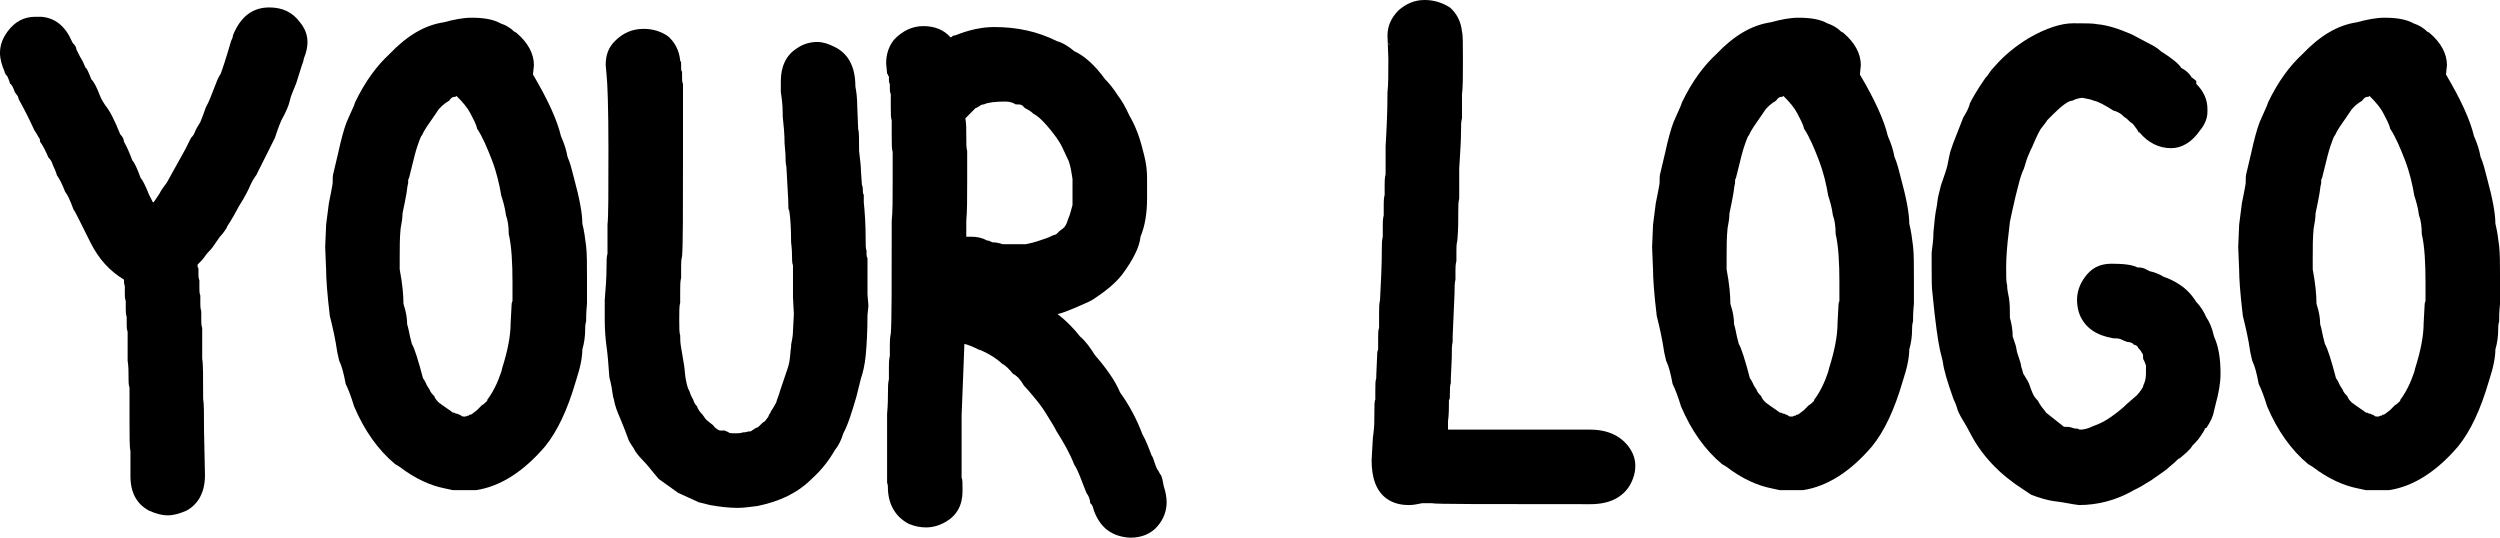
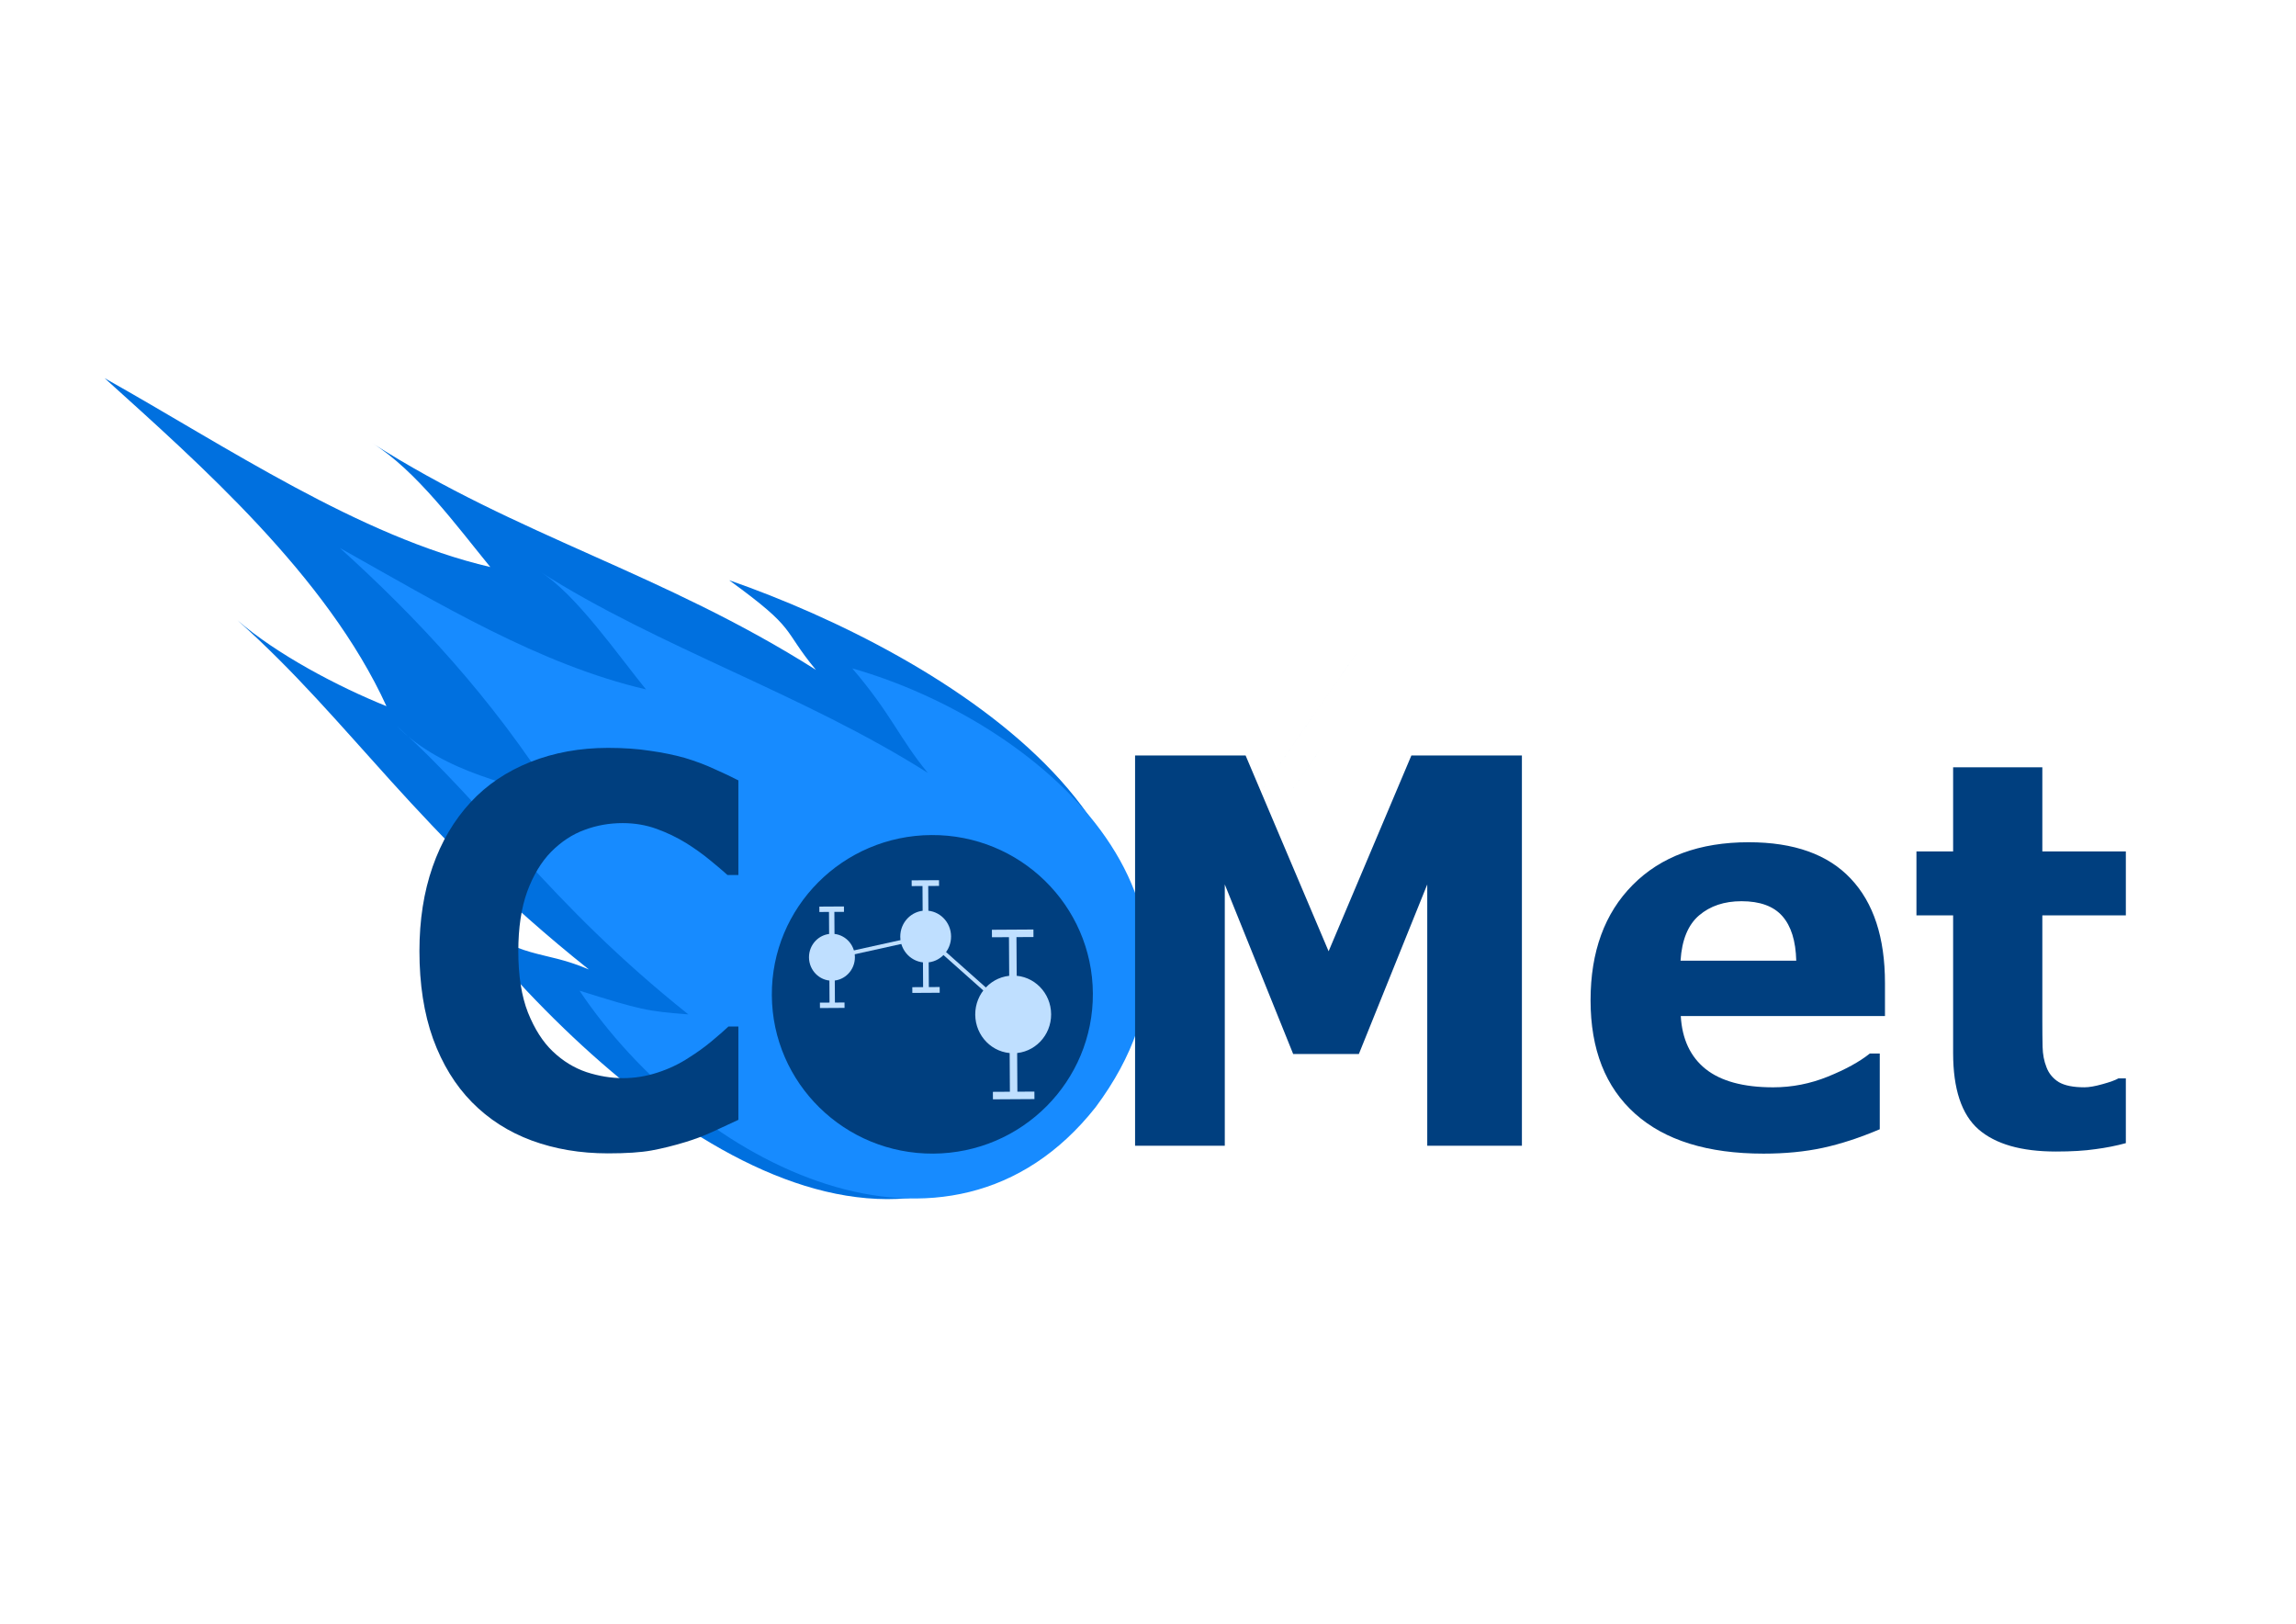
- <svg xmlns="http://www.w3.org/2000/svg" zoomAndPan="magnify" preserveAspectRatio="xMidYMid meet" version="1.0" viewBox="321.86 391.22 166.32 35.77">
-   <defs>
-     <g />
-   </defs>
-   <g fill="currentColor" fill-opacity="1">
-     <g transform="translate(321.2378, 434.6169)">
-       <g>
-         <path d="M 11.777 -9.113 C 12.215 -9.113 12.586 -9.238 13.02 -9.422 C 13.824 -9.855 14.258 -10.664 14.258 -11.777 L 14.195 -14.816 C 14.195 -15.871 14.195 -16.551 14.137 -16.863 C 14.137 -18.352 14.137 -19.219 14.074 -19.527 C 14.074 -20.707 14.074 -21.387 14.074 -21.574 C 14.012 -21.762 14.012 -21.945 14.012 -22.133 C 14.012 -22.316 14.012 -22.504 14.012 -22.691 C 13.949 -22.875 13.949 -23.062 13.949 -23.25 C 13.949 -23.434 13.949 -23.559 13.949 -23.742 C 13.887 -23.867 13.887 -24.055 13.887 -24.238 C 13.887 -24.426 13.887 -24.551 13.887 -24.734 C 13.824 -24.922 13.824 -25.047 13.824 -25.172 C 13.824 -25.293 13.824 -25.418 13.824 -25.543 C 13.762 -25.605 13.762 -25.727 13.762 -25.789 C 13.949 -25.977 14.137 -26.16 14.258 -26.348 C 14.383 -26.535 14.508 -26.656 14.629 -26.781 C 14.754 -26.906 14.941 -27.215 15.25 -27.648 C 15.438 -27.836 15.562 -28.023 15.684 -28.207 C 15.746 -28.395 15.871 -28.52 15.934 -28.641 C 16.117 -28.953 16.305 -29.262 16.492 -29.633 C 16.926 -30.316 17.172 -30.812 17.297 -31.121 L 17.422 -31.371 C 17.605 -31.68 17.73 -31.805 17.73 -31.867 L 18.352 -33.105 C 18.535 -33.477 18.723 -33.848 18.91 -34.223 C 19.031 -34.594 19.156 -34.965 19.344 -35.398 C 19.652 -35.957 19.84 -36.391 19.902 -36.699 C 19.961 -37.012 20.148 -37.383 20.336 -37.879 L 20.707 -39.059 C 20.77 -39.242 20.832 -39.367 20.832 -39.492 C 21.016 -39.926 21.078 -40.297 21.078 -40.605 C 21.078 -41.102 20.891 -41.535 20.582 -41.91 C 20.086 -42.59 19.406 -42.902 18.535 -42.902 C 17.422 -42.902 16.613 -42.281 16.117 -41.039 C 16.117 -40.918 16.059 -40.793 15.996 -40.668 C 15.621 -39.367 15.375 -38.684 15.312 -38.5 C 15.188 -38.312 15.066 -38.066 15.004 -37.879 C 14.691 -37.074 14.508 -36.578 14.32 -36.266 C 14.195 -35.895 14.074 -35.586 13.949 -35.273 C 13.762 -34.965 13.641 -34.777 13.578 -34.594 C 13.516 -34.406 13.391 -34.285 13.328 -34.223 C 13.266 -34.098 13.145 -33.848 12.957 -33.477 L 11.719 -31.246 C 11.531 -30.996 11.344 -30.75 11.223 -30.5 L 10.848 -29.945 L 10.789 -29.945 L 10.539 -30.441 C 10.293 -31.059 10.105 -31.43 9.98 -31.555 C 9.734 -32.238 9.547 -32.609 9.422 -32.734 C 9.238 -33.23 9.051 -33.664 8.867 -33.973 C 8.867 -34.098 8.805 -34.285 8.617 -34.469 C 8.246 -35.398 7.934 -36.02 7.625 -36.391 C 7.5 -36.578 7.379 -36.762 7.254 -37.074 C 7.066 -37.57 6.883 -37.941 6.695 -38.125 C 6.508 -38.621 6.387 -38.871 6.324 -38.871 C 6.199 -39.18 6.074 -39.43 5.953 -39.613 L 5.703 -40.109 C 5.703 -40.234 5.641 -40.359 5.457 -40.543 L 5.395 -40.668 C 4.961 -41.66 4.277 -42.219 3.348 -42.281 L 2.977 -42.281 C 2.23 -42.281 1.613 -41.969 1.117 -41.289 C 0.805 -40.855 0.621 -40.422 0.621 -39.863 C 0.621 -39.492 0.742 -39.059 0.93 -38.621 C 0.93 -38.562 0.992 -38.438 1.117 -38.312 C 1.18 -38.188 1.238 -38.004 1.301 -37.816 C 1.363 -37.816 1.488 -37.633 1.613 -37.258 C 1.676 -37.195 1.734 -37.074 1.797 -37.012 C 1.859 -36.887 1.859 -36.762 1.922 -36.699 C 2.293 -36.02 2.605 -35.398 2.914 -34.719 C 3.102 -34.469 3.16 -34.285 3.223 -34.223 C 3.285 -34.16 3.285 -34.035 3.285 -33.973 C 3.473 -33.727 3.656 -33.352 3.844 -32.918 C 3.906 -32.855 4.031 -32.734 4.09 -32.547 C 4.152 -32.363 4.215 -32.238 4.277 -32.113 C 4.34 -31.926 4.402 -31.805 4.402 -31.742 C 4.586 -31.492 4.773 -31.121 4.961 -30.625 C 5.082 -30.5 5.27 -30.129 5.516 -29.449 C 5.578 -29.387 5.703 -29.137 5.891 -28.766 L 6.633 -27.277 C 7.191 -26.16 7.934 -25.355 8.867 -24.797 C 8.867 -24.676 8.867 -24.551 8.926 -24.363 C 8.926 -24.18 8.926 -24.055 8.926 -23.867 C 8.926 -23.684 8.926 -23.559 8.988 -23.371 C 8.988 -23.188 8.988 -23.062 8.988 -22.875 C 8.988 -22.691 8.988 -22.504 9.051 -22.316 C 9.051 -22.133 9.051 -22.008 9.051 -21.82 C 9.051 -21.637 9.051 -21.512 9.113 -21.328 C 9.113 -21.141 9.113 -20.457 9.113 -19.406 C 9.176 -19.031 9.176 -18.598 9.176 -18.102 C 9.176 -17.98 9.176 -17.793 9.238 -17.605 C 9.238 -17.422 9.238 -16.738 9.238 -15.562 C 9.238 -14.383 9.238 -13.641 9.301 -13.391 C 9.301 -13.145 9.301 -12.586 9.301 -11.719 C 9.301 -10.602 9.734 -9.855 10.539 -9.422 C 10.973 -9.238 11.344 -9.113 11.777 -9.113 Z M 11.777 -9.113 " />
-       </g>
-     </g>
-   </g>
-   <g fill="currentColor" fill-opacity="1">
-     <g transform="translate(342.873, 434.6169)">
-       <g>
-         <path d="M 9.98 -15.684 L 9.855 -15.684 C 9.797 -15.684 9.734 -15.684 9.672 -15.746 C 9.609 -15.809 9.484 -15.809 9.422 -15.871 C 9.359 -15.871 9.301 -15.871 9.238 -15.934 C 9.176 -15.934 9.113 -15.934 9.051 -15.996 C 8.988 -16.059 8.68 -16.242 8.184 -16.613 C 8.059 -16.738 7.934 -16.863 7.875 -17.047 C 7.75 -17.172 7.625 -17.297 7.562 -17.484 C 7.5 -17.605 7.379 -17.73 7.316 -17.918 C 7.254 -18.039 7.191 -18.164 7.129 -18.227 C 6.82 -19.406 6.57 -20.211 6.387 -20.52 L 6.262 -21.016 C 6.199 -21.328 6.137 -21.637 6.074 -21.82 C 6.074 -22.195 6.012 -22.629 5.828 -23.188 C 5.828 -23.742 5.766 -24.488 5.578 -25.48 L 5.578 -26.285 C 5.578 -26.969 5.578 -27.586 5.641 -28.207 C 5.703 -28.52 5.766 -28.891 5.766 -29.199 C 5.891 -29.758 5.953 -30.129 6.012 -30.441 C 6.074 -30.75 6.074 -30.996 6.137 -31.184 C 6.137 -31.371 6.137 -31.492 6.199 -31.555 L 6.57 -33.043 C 6.695 -33.539 6.82 -33.848 6.883 -34.035 C 6.945 -34.223 7.004 -34.344 7.066 -34.406 C 7.191 -34.719 7.5 -35.152 7.934 -35.77 L 8.059 -35.957 C 8.246 -36.266 8.555 -36.516 8.867 -36.699 C 8.988 -36.887 9.113 -36.949 9.176 -36.949 C 9.238 -36.949 9.301 -36.949 9.359 -37.012 C 9.797 -36.578 10.105 -36.207 10.293 -35.832 C 10.477 -35.461 10.664 -35.152 10.727 -34.84 C 11.098 -34.285 11.406 -33.539 11.719 -32.734 C 12.027 -31.926 12.215 -31.121 12.336 -30.379 C 12.461 -30.004 12.586 -29.57 12.648 -29.074 C 12.77 -28.766 12.832 -28.332 12.832 -27.836 C 13.02 -27.031 13.082 -25.914 13.082 -24.613 C 13.082 -23.93 13.082 -23.496 13.082 -23.371 C 13.02 -23.25 13.02 -23.125 13.02 -23.062 L 12.957 -21.883 C 12.957 -21.078 12.77 -20.086 12.398 -18.91 L 12.336 -18.66 C 12.09 -17.918 11.777 -17.297 11.406 -16.801 C 11.406 -16.738 11.406 -16.738 11.344 -16.676 C 11.281 -16.613 11.16 -16.492 11.035 -16.43 C 10.91 -16.305 10.789 -16.18 10.727 -16.117 C 10.477 -15.934 10.352 -15.809 10.293 -15.809 C 10.23 -15.809 10.23 -15.809 10.23 -15.809 C 10.168 -15.746 10.168 -15.746 10.168 -15.746 C 10.105 -15.746 10.043 -15.746 9.98 -15.684 Z M 10.664 -10.789 C 12.273 -11.035 13.824 -12.027 15.25 -13.699 C 16.059 -14.691 16.738 -16.117 17.297 -18.039 C 17.605 -18.969 17.73 -19.652 17.73 -20.148 C 17.855 -20.582 17.918 -21.016 17.918 -21.512 C 17.918 -21.637 17.918 -21.82 17.98 -22.008 C 17.98 -22.195 17.98 -22.629 18.039 -23.188 C 18.039 -23.742 18.039 -24.301 18.039 -24.859 C 18.039 -25.789 18.039 -26.535 17.98 -27.031 C 17.918 -27.527 17.855 -28.023 17.73 -28.52 C 17.73 -29.199 17.543 -30.191 17.172 -31.555 C 17.047 -32.051 16.926 -32.547 16.738 -32.98 C 16.676 -33.352 16.551 -33.789 16.305 -34.344 C 16.059 -35.398 15.438 -36.762 14.445 -38.438 L 14.508 -39.059 C 14.508 -39.801 14.137 -40.543 13.328 -41.227 L 13.203 -41.289 C 12.957 -41.535 12.648 -41.723 12.273 -41.848 C 11.84 -42.094 11.223 -42.219 10.352 -42.219 C 9.797 -42.219 9.176 -42.094 8.492 -41.91 C 7.254 -41.723 6.074 -41.039 4.898 -39.801 C 4.09 -39.059 3.285 -38.004 2.605 -36.578 L 2.543 -36.391 C 2.418 -36.082 2.23 -35.711 2.047 -35.273 C 1.859 -34.777 1.676 -34.098 1.488 -33.23 L 1.18 -31.926 C 1.117 -31.742 1.117 -31.492 1.117 -31.184 C 1.055 -30.875 0.992 -30.441 0.867 -29.883 L 0.684 -28.457 L 0.621 -26.969 L 0.684 -25.418 C 0.684 -24.922 0.742 -23.93 0.93 -22.379 C 1.117 -21.637 1.301 -20.832 1.426 -19.961 L 1.551 -19.406 C 1.734 -19.031 1.859 -18.535 1.984 -17.855 C 2.168 -17.484 2.355 -16.988 2.543 -16.367 C 3.223 -14.754 4.152 -13.453 5.27 -12.523 L 5.578 -12.336 C 6.633 -11.531 7.625 -11.098 8.555 -10.91 L 9.113 -10.789 Z M 10.664 -10.789 " />
-       </g>
-     </g>
-   </g>
-   <g fill="currentColor" fill-opacity="1">
-     <g transform="translate(361.4706, 434.6169)">
-       <g>
-         <path d="M 9.484 -9.609 C 9.855 -9.609 10.293 -9.672 10.789 -9.734 C 12.273 -10.043 13.453 -10.602 14.383 -11.531 C 15.004 -12.09 15.5 -12.707 15.934 -13.453 C 16.18 -13.762 16.367 -14.137 16.492 -14.57 C 16.801 -15.125 17.047 -15.934 17.359 -16.988 L 17.668 -18.227 C 17.793 -18.598 17.918 -19.094 17.98 -19.715 C 18.039 -20.336 18.102 -21.266 18.102 -22.441 L 18.164 -23.062 L 18.102 -23.805 C 18.102 -25.293 18.102 -26.102 18.102 -26.223 C 18.039 -26.348 18.039 -26.41 18.039 -26.473 C 18.039 -26.535 18.039 -26.598 18.039 -26.719 C 17.98 -26.844 17.98 -27.094 17.98 -27.465 C 17.98 -28.52 17.918 -29.324 17.855 -29.945 C 17.855 -30.191 17.855 -30.379 17.855 -30.441 C 17.793 -30.5 17.793 -30.625 17.793 -30.75 C 17.793 -30.812 17.793 -30.934 17.73 -31.121 L 17.668 -31.988 C 17.668 -32.363 17.605 -32.797 17.543 -33.352 C 17.543 -34.16 17.543 -34.656 17.484 -34.777 L 17.422 -36.266 C 17.422 -36.887 17.359 -37.32 17.297 -37.633 C 17.297 -38.996 16.801 -39.863 15.871 -40.297 C 15.5 -40.484 15.125 -40.605 14.754 -40.605 C 14.32 -40.605 13.824 -40.484 13.391 -40.172 C 12.707 -39.738 12.336 -38.996 12.336 -38.004 L 12.336 -37.258 C 12.398 -36.887 12.461 -36.391 12.461 -35.832 L 12.461 -35.648 C 12.523 -35.09 12.586 -34.469 12.586 -33.848 L 12.648 -33.105 C 12.648 -32.797 12.648 -32.547 12.707 -32.301 C 12.77 -30.996 12.832 -30.254 12.832 -29.945 C 12.832 -29.633 12.832 -29.449 12.895 -29.387 C 12.957 -29.012 13.02 -28.332 13.02 -27.277 C 13.082 -26.781 13.082 -26.473 13.082 -26.285 C 13.082 -26.102 13.082 -25.914 13.145 -25.727 C 13.145 -25.543 13.145 -24.797 13.145 -23.621 L 13.203 -22.504 L 13.145 -21.387 C 13.145 -21.078 13.082 -20.77 13.02 -20.457 L 13.02 -20.336 C 12.957 -19.902 12.957 -19.59 12.895 -19.281 C 12.832 -18.969 12.707 -18.66 12.648 -18.473 C 12.586 -18.289 12.523 -18.102 12.461 -17.918 C 12.398 -17.73 12.336 -17.543 12.273 -17.359 C 12.215 -17.109 12.09 -16.863 12.027 -16.613 C 11.902 -16.367 11.777 -16.18 11.656 -15.996 C 11.656 -15.934 11.656 -15.934 11.594 -15.871 C 11.531 -15.809 11.531 -15.684 11.469 -15.621 C 11.406 -15.562 11.344 -15.438 11.281 -15.375 C 11.16 -15.312 11.098 -15.25 11.035 -15.188 C 10.973 -15.125 10.91 -15.066 10.848 -15.004 C 10.789 -14.941 10.664 -14.941 10.602 -14.879 C 10.539 -14.816 10.477 -14.816 10.414 -14.754 C 10.352 -14.691 10.293 -14.691 10.168 -14.691 C 9.98 -14.629 9.855 -14.629 9.797 -14.629 C 9.672 -14.57 9.484 -14.57 9.301 -14.57 C 9.051 -14.57 8.926 -14.57 8.867 -14.629 C 8.805 -14.691 8.68 -14.691 8.617 -14.754 C 8.492 -14.754 8.371 -14.754 8.309 -14.754 C 8.246 -14.754 8.121 -14.816 8.059 -14.879 C 7.934 -14.941 7.875 -15.066 7.812 -15.125 C 7.75 -15.188 7.625 -15.25 7.5 -15.375 C 7.379 -15.438 7.254 -15.621 7.129 -15.809 C 6.945 -15.996 6.82 -16.18 6.758 -16.367 C 6.633 -16.492 6.57 -16.613 6.508 -16.801 C 6.449 -16.926 6.324 -17.109 6.262 -17.359 C 6.137 -17.543 6.074 -17.855 6.012 -18.164 C 5.953 -18.473 5.953 -18.785 5.891 -19.156 C 5.828 -19.527 5.766 -19.902 5.703 -20.273 C 5.641 -20.582 5.641 -20.891 5.641 -21.078 C 5.578 -21.266 5.578 -21.574 5.578 -22.133 C 5.578 -22.691 5.578 -23.062 5.641 -23.25 C 5.641 -23.434 5.641 -23.742 5.641 -24.055 C 5.641 -24.363 5.641 -24.676 5.703 -24.922 C 5.703 -25.172 5.703 -25.418 5.703 -25.664 C 5.703 -25.852 5.703 -26.102 5.766 -26.348 C 5.828 -27.031 5.828 -29.449 5.828 -33.602 C 5.828 -36.266 5.828 -37.691 5.828 -37.816 C 5.766 -37.941 5.766 -38.066 5.766 -38.25 C 5.766 -38.438 5.766 -38.562 5.766 -38.621 C 5.703 -38.684 5.703 -38.809 5.703 -38.934 C 5.703 -39.059 5.703 -39.18 5.703 -39.242 L 5.641 -39.367 C 5.578 -40.047 5.27 -40.605 4.836 -40.98 C 4.402 -41.289 3.844 -41.477 3.223 -41.477 C 2.48 -41.477 1.859 -41.227 1.301 -40.668 C 0.867 -40.234 0.684 -39.738 0.684 -39.059 L 0.742 -38.438 C 0.805 -37.879 0.867 -36.266 0.867 -33.477 C 0.867 -30.625 0.867 -28.953 0.805 -28.457 C 0.805 -27.402 0.805 -26.719 0.805 -26.535 C 0.742 -26.285 0.742 -26.039 0.742 -25.727 C 0.742 -24.922 0.684 -24.18 0.621 -23.434 L 0.621 -22.133 C 0.621 -21.387 0.684 -20.77 0.742 -20.336 C 0.805 -19.902 0.867 -19.219 0.93 -18.289 C 1.055 -17.855 1.117 -17.422 1.18 -16.988 L 1.238 -16.801 C 1.301 -16.367 1.488 -15.934 1.676 -15.5 C 1.859 -15.066 2.047 -14.57 2.23 -14.074 C 2.293 -13.949 2.418 -13.762 2.543 -13.578 C 2.664 -13.328 2.852 -13.082 3.16 -12.77 C 3.473 -12.461 3.781 -12.027 4.215 -11.531 L 5.516 -10.602 L 6.883 -9.98 L 7.625 -9.797 C 8.309 -9.672 8.926 -9.609 9.484 -9.609 Z M 9.484 -9.609 " />
-       </g>
-     </g>
-   </g>
-   <g fill="currentColor" fill-opacity="1">
-     <g transform="translate(380.1923, 434.6169)">
-       <g>
-         <path d="M 9.918 -27.152 L 8.371 -27.152 C 8.184 -27.215 7.934 -27.277 7.688 -27.277 C 7.562 -27.34 7.438 -27.402 7.316 -27.402 C 7.004 -27.586 6.633 -27.648 6.324 -27.648 L 5.953 -27.648 L 5.953 -28.703 C 6.012 -29.324 6.012 -30.191 6.012 -31.309 C 6.012 -32.484 6.012 -33.168 6.012 -33.352 C 5.953 -33.539 5.953 -33.848 5.953 -34.344 C 5.953 -34.777 5.953 -35.215 5.891 -35.523 L 6.57 -36.207 C 6.633 -36.207 6.695 -36.266 6.82 -36.328 C 6.883 -36.391 7.004 -36.453 7.129 -36.453 C 7.379 -36.578 7.875 -36.641 8.555 -36.641 C 8.805 -36.641 9.051 -36.578 9.238 -36.453 C 9.422 -36.453 9.547 -36.453 9.672 -36.391 C 9.734 -36.328 9.797 -36.266 9.855 -36.207 C 10.105 -36.082 10.293 -35.957 10.414 -35.832 C 10.789 -35.648 11.281 -35.152 11.965 -34.223 C 12.09 -34.035 12.215 -33.848 12.336 -33.602 C 12.461 -33.352 12.586 -33.043 12.77 -32.672 C 12.895 -32.301 12.957 -31.926 13.02 -31.492 L 13.02 -30.75 C 13.02 -30.254 13.02 -29.945 13.02 -29.758 C 12.957 -29.57 12.895 -29.199 12.707 -28.766 C 12.648 -28.52 12.523 -28.332 12.461 -28.27 C 12.336 -28.145 12.215 -28.082 12.152 -28.023 C 12.09 -27.961 12.027 -27.898 11.965 -27.836 C 11.902 -27.773 11.777 -27.773 11.656 -27.711 C 11.531 -27.648 11.406 -27.586 11.223 -27.527 C 11.035 -27.465 10.848 -27.402 10.664 -27.34 C 10.477 -27.277 10.23 -27.215 9.918 -27.152 Z M 16.863 -7.625 C 17.605 -7.625 18.227 -7.875 18.66 -8.371 C 19.094 -8.867 19.281 -9.422 19.281 -9.98 C 19.281 -10.293 19.219 -10.664 19.094 -11.035 C 19.031 -11.406 18.969 -11.656 18.91 -11.777 C 18.848 -11.84 18.785 -11.965 18.723 -12.09 C 18.66 -12.152 18.598 -12.273 18.535 -12.461 C 18.414 -12.832 18.352 -13.02 18.289 -13.082 C 18.102 -13.578 17.918 -14.074 17.668 -14.508 C 17.297 -15.5 16.801 -16.43 16.18 -17.297 C 15.871 -18.039 15.312 -18.848 14.508 -19.777 C 14.195 -20.273 13.887 -20.707 13.516 -21.016 C 13.082 -21.574 12.586 -22.07 12.027 -22.504 L 12.273 -22.566 C 12.832 -22.754 13.391 -23 14.074 -23.309 L 14.32 -23.434 C 15.188 -23.992 15.871 -24.551 16.305 -25.109 C 17.047 -26.102 17.484 -26.969 17.543 -27.648 C 17.855 -28.395 17.98 -29.262 17.98 -30.191 L 17.98 -31.555 C 17.98 -32.051 17.918 -32.547 17.793 -33.043 C 17.668 -33.539 17.543 -34.035 17.359 -34.531 C 17.172 -35.027 16.988 -35.398 16.801 -35.711 C 16.551 -36.266 16.305 -36.699 16.059 -37.012 C 15.746 -37.508 15.438 -37.879 15.188 -38.125 C 14.508 -39.059 13.824 -39.676 13.145 -39.988 C 12.77 -40.297 12.398 -40.543 11.965 -40.668 C 10.727 -41.289 9.359 -41.598 7.812 -41.598 C 7.004 -41.598 6.137 -41.414 5.207 -41.039 C 5.145 -41.039 5.082 -41.039 5.023 -40.98 C 4.961 -40.918 4.961 -40.918 4.898 -40.918 C 4.465 -41.414 3.844 -41.66 3.102 -41.66 C 2.355 -41.66 1.734 -41.352 1.18 -40.793 C 0.805 -40.359 0.621 -39.801 0.621 -39.18 L 0.684 -38.5 L 0.742 -38.438 C 0.742 -38.375 0.742 -38.375 0.805 -38.312 C 0.805 -38.25 0.805 -38.188 0.805 -38.125 C 0.805 -38.004 0.805 -37.879 0.867 -37.816 C 0.867 -37.754 0.867 -37.633 0.867 -37.508 C 0.867 -37.383 0.867 -37.258 0.93 -37.137 C 0.93 -37.012 0.93 -36.699 0.93 -36.266 C 0.93 -35.832 0.93 -35.523 0.992 -35.398 C 0.992 -35.215 0.992 -34.902 0.992 -34.344 C 0.992 -33.789 0.992 -33.477 1.055 -33.293 C 1.055 -33.105 1.055 -32.422 1.055 -31.309 C 1.055 -30.191 1.055 -29.324 0.992 -28.703 C 0.992 -24.426 0.992 -21.883 0.93 -21.203 C 0.867 -20.891 0.867 -20.645 0.867 -20.457 C 0.867 -20.211 0.867 -19.961 0.867 -19.715 C 0.805 -19.465 0.805 -19.219 0.805 -18.969 C 0.805 -18.66 0.805 -18.414 0.805 -18.164 C 0.742 -17.918 0.742 -17.605 0.742 -17.297 C 0.742 -16.988 0.742 -16.492 0.684 -15.871 L 0.684 -11.281 C 0.742 -11.16 0.742 -10.973 0.742 -10.789 C 0.805 -9.734 1.301 -8.988 2.109 -8.555 C 2.543 -8.371 2.914 -8.309 3.285 -8.309 C 3.719 -8.309 4.152 -8.43 4.586 -8.68 C 5.332 -9.113 5.703 -9.797 5.703 -10.727 C 5.703 -11.281 5.703 -11.531 5.641 -11.594 L 5.641 -15.746 L 5.828 -20.52 C 6.074 -20.457 6.387 -20.336 6.758 -20.148 L 6.945 -20.086 C 7.5 -19.84 7.996 -19.527 8.309 -19.219 C 8.555 -19.094 8.805 -18.848 9.051 -18.535 C 9.301 -18.414 9.547 -18.164 9.797 -17.73 C 10.043 -17.484 10.293 -17.172 10.602 -16.801 C 10.91 -16.43 11.16 -16.059 11.344 -15.746 C 11.531 -15.438 11.777 -15.066 11.965 -14.691 C 12.398 -14.012 12.832 -13.266 13.145 -12.461 C 13.328 -12.215 13.516 -11.719 13.824 -10.91 L 13.949 -10.602 C 14.137 -10.352 14.195 -10.105 14.195 -9.918 C 14.32 -9.855 14.383 -9.672 14.445 -9.422 C 14.879 -8.246 15.684 -7.688 16.863 -7.625 Z M 16.863 -7.625 " />
-       </g>
-     </g>
-   </g>
-   <g fill="currentColor" fill-opacity="1">
-     <g transform="translate(400.0917, 434.6169)">
-       <g />
-     </g>
-   </g>
-   <g fill="currentColor" fill-opacity="1">
-     <g transform="translate(412.4902, 434.6169)">
-       <g>
-         <path d="M 1.797 -40.359 L 1.734 -40.543 C 1.797 -40.484 1.797 -40.422 1.797 -40.359 Z M 3.102 -9.797 C 3.41 -9.797 3.656 -9.855 3.969 -9.918 C 4.277 -9.918 4.527 -9.918 4.648 -9.918 C 4.773 -9.855 8.309 -9.855 15.188 -9.855 C 16.43 -9.855 17.297 -10.293 17.793 -11.098 C 18.039 -11.531 18.164 -11.965 18.164 -12.398 C 18.164 -12.832 18.039 -13.203 17.793 -13.578 C 17.234 -14.383 16.367 -14.816 15.125 -14.816 L 5.703 -14.816 L 5.703 -15.375 C 5.766 -15.809 5.766 -16.305 5.766 -16.801 C 5.828 -16.801 5.828 -16.926 5.828 -17.234 C 5.828 -17.543 5.828 -17.73 5.891 -17.918 C 5.891 -18.039 5.891 -18.164 5.891 -18.227 L 5.953 -19.59 C 5.953 -20.086 5.953 -20.457 6.012 -20.645 C 6.012 -20.832 6.012 -20.953 6.012 -21.016 L 6.137 -23.867 C 6.137 -24.238 6.137 -24.551 6.199 -24.797 C 6.199 -24.984 6.199 -25.23 6.199 -25.418 C 6.199 -25.605 6.199 -25.789 6.262 -26.039 C 6.262 -26.285 6.262 -26.535 6.262 -26.719 C 6.262 -26.906 6.262 -27.152 6.324 -27.402 C 6.387 -28.082 6.387 -28.766 6.387 -29.449 C 6.387 -29.695 6.387 -29.945 6.449 -30.191 C 6.449 -30.441 6.449 -31.121 6.449 -32.176 C 6.508 -33.168 6.57 -34.035 6.57 -34.719 C 6.57 -35.027 6.57 -35.336 6.633 -35.523 C 6.633 -35.711 6.633 -36.266 6.633 -37.137 C 6.695 -37.57 6.695 -38.312 6.695 -39.305 C 6.695 -40.484 6.695 -41.102 6.633 -41.289 C 6.57 -41.969 6.262 -42.527 5.828 -42.902 C 5.332 -43.211 4.773 -43.398 4.152 -43.398 C 3.473 -43.398 2.914 -43.148 2.418 -42.715 C 1.922 -42.219 1.676 -41.66 1.676 -41.039 L 1.734 -39.492 C 1.734 -38.5 1.734 -37.754 1.676 -37.258 C 1.676 -35.895 1.613 -34.719 1.551 -33.664 C 1.551 -32.609 1.551 -31.988 1.551 -31.805 C 1.488 -31.555 1.488 -31.309 1.488 -31.121 C 1.488 -30.934 1.488 -30.688 1.488 -30.441 C 1.426 -30.191 1.426 -29.945 1.426 -29.758 C 1.426 -29.57 1.426 -29.324 1.426 -29.074 C 1.363 -28.828 1.363 -28.578 1.363 -28.395 C 1.363 -28.145 1.363 -27.898 1.363 -27.648 C 1.301 -27.402 1.301 -27.152 1.301 -26.906 C 1.301 -25.727 1.238 -24.551 1.18 -23.434 C 1.117 -23.188 1.117 -22.875 1.117 -22.441 C 1.117 -22.008 1.117 -21.699 1.117 -21.574 C 1.055 -21.449 1.055 -21.203 1.055 -20.891 C 1.055 -20.52 1.055 -20.273 1.055 -20.148 C 0.992 -20.023 0.992 -19.902 0.992 -19.84 L 0.93 -18.414 C 0.93 -18.352 0.93 -18.289 0.93 -18.227 C 0.867 -18.102 0.867 -17.793 0.867 -17.359 C 0.867 -17.047 0.867 -16.863 0.867 -16.801 C 0.805 -16.738 0.805 -16.43 0.805 -15.934 C 0.805 -15.438 0.805 -15.004 0.742 -14.57 C 0.684 -14.258 0.684 -13.699 0.621 -12.77 C 0.621 -11.594 0.93 -10.727 1.613 -10.23 C 2.047 -9.918 2.543 -9.797 3.102 -9.797 Z M 3.102 -9.797 " />
-       </g>
-     </g>
-   </g>
-   <g fill="currentColor" fill-opacity="1">
-     <g transform="translate(431.1498, 434.6169)">
-       <g>
-         <path d="M 9.98 -15.684 L 9.855 -15.684 C 9.797 -15.684 9.734 -15.684 9.672 -15.746 C 9.609 -15.809 9.484 -15.809 9.422 -15.871 C 9.359 -15.871 9.301 -15.871 9.238 -15.934 C 9.176 -15.934 9.113 -15.934 9.051 -15.996 C 8.988 -16.059 8.68 -16.242 8.184 -16.613 C 8.059 -16.738 7.934 -16.863 7.875 -17.047 C 7.75 -17.172 7.625 -17.297 7.562 -17.484 C 7.5 -17.605 7.379 -17.73 7.316 -17.918 C 7.254 -18.039 7.191 -18.164 7.129 -18.227 C 6.82 -19.406 6.57 -20.211 6.387 -20.52 L 6.262 -21.016 C 6.199 -21.328 6.137 -21.637 6.074 -21.82 C 6.074 -22.195 6.012 -22.629 5.828 -23.188 C 5.828 -23.742 5.766 -24.488 5.578 -25.48 L 5.578 -26.285 C 5.578 -26.969 5.578 -27.586 5.641 -28.207 C 5.703 -28.52 5.766 -28.891 5.766 -29.199 C 5.891 -29.758 5.953 -30.129 6.012 -30.441 C 6.074 -30.75 6.074 -30.996 6.137 -31.184 C 6.137 -31.371 6.137 -31.492 6.199 -31.555 L 6.57 -33.043 C 6.695 -33.539 6.82 -33.848 6.883 -34.035 C 6.945 -34.223 7.004 -34.344 7.066 -34.406 C 7.191 -34.719 7.5 -35.152 7.934 -35.77 L 8.059 -35.957 C 8.246 -36.266 8.555 -36.516 8.867 -36.699 C 8.988 -36.887 9.113 -36.949 9.176 -36.949 C 9.238 -36.949 9.301 -36.949 9.359 -37.012 C 9.797 -36.578 10.105 -36.207 10.293 -35.832 C 10.477 -35.461 10.664 -35.152 10.727 -34.84 C 11.098 -34.285 11.406 -33.539 11.719 -32.734 C 12.027 -31.926 12.215 -31.121 12.336 -30.379 C 12.461 -30.004 12.586 -29.57 12.648 -29.074 C 12.77 -28.766 12.832 -28.332 12.832 -27.836 C 13.02 -27.031 13.082 -25.914 13.082 -24.613 C 13.082 -23.93 13.082 -23.496 13.082 -23.371 C 13.02 -23.25 13.02 -23.125 13.02 -23.062 L 12.957 -21.883 C 12.957 -21.078 12.77 -20.086 12.398 -18.91 L 12.336 -18.66 C 12.09 -17.918 11.777 -17.297 11.406 -16.801 C 11.406 -16.738 11.406 -16.738 11.344 -16.676 C 11.281 -16.613 11.16 -16.492 11.035 -16.43 C 10.91 -16.305 10.789 -16.18 10.727 -16.117 C 10.477 -15.934 10.352 -15.809 10.293 -15.809 C 10.23 -15.809 10.23 -15.809 10.23 -15.809 C 10.168 -15.746 10.168 -15.746 10.168 -15.746 C 10.105 -15.746 10.043 -15.746 9.98 -15.684 Z M 10.664 -10.789 C 12.273 -11.035 13.824 -12.027 15.25 -13.699 C 16.059 -14.691 16.738 -16.117 17.297 -18.039 C 17.605 -18.969 17.73 -19.652 17.73 -20.148 C 17.855 -20.582 17.918 -21.016 17.918 -21.512 C 17.918 -21.637 17.918 -21.82 17.98 -22.008 C 17.98 -22.195 17.98 -22.629 18.039 -23.188 C 18.039 -23.742 18.039 -24.301 18.039 -24.859 C 18.039 -25.789 18.039 -26.535 17.98 -27.031 C 17.918 -27.527 17.855 -28.023 17.73 -28.52 C 17.73 -29.199 17.543 -30.191 17.172 -31.555 C 17.047 -32.051 16.926 -32.547 16.738 -32.98 C 16.676 -33.352 16.551 -33.789 16.305 -34.344 C 16.059 -35.398 15.438 -36.762 14.445 -38.438 L 14.508 -39.059 C 14.508 -39.801 14.137 -40.543 13.328 -41.227 L 13.203 -41.289 C 12.957 -41.535 12.648 -41.723 12.273 -41.848 C 11.84 -42.094 11.223 -42.219 10.352 -42.219 C 9.797 -42.219 9.176 -42.094 8.492 -41.91 C 7.254 -41.723 6.074 -41.039 4.898 -39.801 C 4.09 -39.059 3.285 -38.004 2.605 -36.578 L 2.543 -36.391 C 2.418 -36.082 2.23 -35.711 2.047 -35.273 C 1.859 -34.777 1.676 -34.098 1.488 -33.23 L 1.18 -31.926 C 1.117 -31.742 1.117 -31.492 1.117 -31.184 C 1.055 -30.875 0.992 -30.441 0.867 -29.883 L 0.684 -28.457 L 0.621 -26.969 L 0.684 -25.418 C 0.684 -24.922 0.742 -23.93 0.93 -22.379 C 1.117 -21.637 1.301 -20.832 1.426 -19.961 L 1.551 -19.406 C 1.734 -19.031 1.859 -18.535 1.984 -17.855 C 2.168 -17.484 2.355 -16.988 2.543 -16.367 C 3.223 -14.754 4.152 -13.453 5.27 -12.523 L 5.578 -12.336 C 6.633 -11.531 7.625 -11.098 8.555 -10.91 L 9.113 -10.789 Z M 10.664 -10.789 " />
-       </g>
-     </g>
-   </g>
-   <g fill="currentColor" fill-opacity="1">
-     <g transform="translate(449.7474, 434.6169)">
-       <g>
-         <path d="M 10.414 -9.797 C 11.656 -9.797 12.895 -10.105 14.074 -10.789 C 14.32 -10.91 14.57 -11.035 14.754 -11.16 C 14.941 -11.281 15.188 -11.406 15.438 -11.594 C 15.684 -11.777 15.996 -11.965 16.305 -12.215 C 16.492 -12.398 16.676 -12.523 16.863 -12.707 C 16.988 -12.832 17.047 -12.895 17.109 -12.895 C 17.484 -13.203 17.793 -13.453 17.98 -13.762 L 18.164 -13.949 C 18.414 -14.195 18.598 -14.508 18.785 -14.816 L 18.785 -14.879 L 18.91 -14.941 C 19.156 -15.312 19.344 -15.684 19.406 -16.059 L 19.527 -16.551 C 19.715 -17.234 19.84 -17.918 19.84 -18.535 C 19.84 -19.527 19.715 -20.336 19.406 -21.016 C 19.281 -21.574 19.094 -22.008 18.91 -22.258 C 18.723 -22.691 18.473 -23.062 18.227 -23.309 C 17.918 -23.805 17.543 -24.18 17.172 -24.426 C 16.801 -24.676 16.43 -24.859 16.059 -24.984 C 15.746 -25.172 15.438 -25.293 15.125 -25.355 C 15.004 -25.418 14.879 -25.48 14.754 -25.543 C 14.57 -25.605 14.445 -25.605 14.32 -25.605 C 13.949 -25.789 13.391 -25.852 12.586 -25.852 C 11.777 -25.852 11.223 -25.543 10.789 -24.922 C 10.477 -24.488 10.293 -23.992 10.293 -23.434 C 10.293 -23.125 10.352 -22.754 10.477 -22.441 C 10.848 -21.574 11.594 -21.078 12.707 -20.891 C 12.895 -20.891 13.02 -20.891 13.203 -20.832 C 13.328 -20.77 13.453 -20.707 13.641 -20.645 C 13.824 -20.645 14.012 -20.582 14.074 -20.457 C 14.195 -20.457 14.258 -20.395 14.32 -20.336 C 14.383 -20.211 14.445 -20.148 14.508 -20.086 C 14.57 -20.023 14.57 -19.961 14.629 -19.902 C 14.691 -19.84 14.691 -19.715 14.691 -19.527 C 14.754 -19.406 14.816 -19.281 14.879 -19.094 C 14.879 -18.91 14.879 -18.723 14.879 -18.535 C 14.879 -18.227 14.816 -17.98 14.691 -17.73 L 14.691 -17.668 C 14.508 -17.359 14.32 -17.109 14.074 -16.926 L 13.641 -16.551 C 13.328 -16.242 13.02 -15.996 12.586 -15.684 C 12.152 -15.375 11.777 -15.188 11.406 -15.066 C 11.035 -14.879 10.727 -14.816 10.539 -14.816 C 10.477 -14.816 10.414 -14.816 10.352 -14.879 C 10.23 -14.879 10.105 -14.879 9.98 -14.941 C 9.797 -15.004 9.609 -15.004 9.422 -15.004 L 8.246 -15.934 C 7.996 -16.242 7.812 -16.492 7.688 -16.738 C 7.5 -16.926 7.379 -17.109 7.316 -17.297 C 7.254 -17.422 7.191 -17.605 7.129 -17.793 C 7.066 -17.98 6.945 -18.164 6.758 -18.473 C 6.695 -18.535 6.695 -18.66 6.633 -18.848 C 6.57 -18.969 6.57 -19.156 6.508 -19.344 C 6.449 -19.527 6.387 -19.715 6.324 -19.902 C 6.262 -20.086 6.262 -20.273 6.199 -20.457 C 6.137 -20.645 6.074 -20.832 6.012 -21.016 C 6.012 -21.387 5.953 -21.82 5.828 -22.258 C 5.828 -22.754 5.828 -23.188 5.766 -23.559 C 5.703 -23.867 5.641 -24.18 5.641 -24.426 C 5.578 -24.613 5.578 -25.047 5.578 -25.605 C 5.578 -26.285 5.641 -27.094 5.766 -28.082 L 5.828 -28.641 C 5.891 -28.953 6.012 -29.508 6.199 -30.316 L 6.387 -31.059 C 6.508 -31.555 6.633 -31.926 6.758 -32.176 C 6.883 -32.609 7.004 -32.98 7.129 -33.23 C 7.191 -33.414 7.316 -33.602 7.379 -33.789 C 7.625 -34.344 7.812 -34.777 7.996 -34.965 C 8.121 -35.152 8.246 -35.273 8.309 -35.398 C 8.371 -35.461 8.555 -35.648 8.742 -35.832 C 9.301 -36.391 9.734 -36.699 9.98 -36.699 C 10.23 -36.824 10.477 -36.887 10.664 -36.887 C 11.035 -36.824 11.281 -36.762 11.406 -36.699 C 11.719 -36.641 12.152 -36.391 12.648 -36.082 C 12.707 -36.02 12.832 -36.02 12.957 -35.957 C 13.082 -35.895 13.203 -35.832 13.266 -35.77 C 13.328 -35.711 13.453 -35.586 13.578 -35.523 C 13.699 -35.398 13.824 -35.273 14.012 -35.152 C 14.258 -34.84 14.383 -34.656 14.383 -34.594 L 14.445 -34.594 C 15.004 -33.91 15.746 -33.539 16.551 -33.539 C 17.234 -33.539 17.918 -33.91 18.473 -34.719 C 18.785 -35.09 18.969 -35.523 18.969 -35.957 L 18.969 -36.145 C 18.969 -36.762 18.723 -37.32 18.227 -37.816 C 18.227 -37.879 18.227 -37.941 18.227 -38.004 C 18.164 -38.066 18.102 -38.125 17.918 -38.25 C 17.73 -38.562 17.484 -38.746 17.234 -38.871 C 17.047 -39.18 16.551 -39.555 15.871 -39.988 C 15.684 -40.172 15.375 -40.359 15.004 -40.543 L 13.949 -41.102 C 13.082 -41.477 12.336 -41.723 11.656 -41.785 C 11.344 -41.848 10.848 -41.848 10.043 -41.848 C 9.238 -41.848 8.246 -41.535 7.066 -40.855 C 6.262 -40.359 5.457 -39.738 4.773 -38.934 C 4.586 -38.746 4.465 -38.562 4.34 -38.375 C 4.152 -38.188 4.031 -37.941 3.844 -37.691 C 3.656 -37.383 3.41 -37.012 3.16 -36.516 C 3.102 -36.207 2.914 -35.895 2.727 -35.586 L 2.047 -33.848 C 1.984 -33.664 1.922 -33.477 1.859 -33.293 C 1.797 -33.043 1.734 -32.734 1.676 -32.422 C 1.613 -32.113 1.426 -31.617 1.238 -31.059 C 1.18 -30.812 1.117 -30.562 1.055 -30.316 C 0.992 -30.004 0.992 -29.758 0.93 -29.508 C 0.867 -29.199 0.805 -28.703 0.742 -27.961 C 0.742 -27.527 0.684 -27.031 0.621 -26.598 L 0.621 -25.605 C 0.621 -24.859 0.621 -24.238 0.684 -23.805 C 0.867 -21.883 1.055 -20.645 1.18 -20.086 L 1.363 -19.344 C 1.426 -18.785 1.676 -17.98 2.047 -16.926 C 2.109 -16.738 2.23 -16.551 2.293 -16.305 C 2.355 -16.059 2.48 -15.809 2.664 -15.5 C 2.852 -15.188 3.039 -14.879 3.223 -14.508 C 3.969 -13.082 5.145 -11.84 6.695 -10.848 L 7.254 -10.477 C 7.75 -10.293 8.309 -10.105 8.867 -10.043 C 9.422 -9.98 9.918 -9.855 10.414 -9.797 Z M 10.414 -9.797 " />
-       </g>
-     </g>
-   </g>
-   <g fill="currentColor" fill-opacity="1">
-     <g transform="translate(470.1428, 434.6169)">
-       <g>
-         <path d="M 9.98 -15.684 L 9.855 -15.684 C 9.797 -15.684 9.734 -15.684 9.672 -15.746 C 9.609 -15.809 9.484 -15.809 9.422 -15.871 C 9.359 -15.871 9.301 -15.871 9.238 -15.934 C 9.176 -15.934 9.113 -15.934 9.051 -15.996 C 8.988 -16.059 8.68 -16.242 8.184 -16.613 C 8.059 -16.738 7.934 -16.863 7.875 -17.047 C 7.75 -17.172 7.625 -17.297 7.562 -17.484 C 7.5 -17.605 7.379 -17.73 7.316 -17.918 C 7.254 -18.039 7.191 -18.164 7.129 -18.227 C 6.82 -19.406 6.57 -20.211 6.387 -20.52 L 6.262 -21.016 C 6.199 -21.328 6.137 -21.637 6.074 -21.82 C 6.074 -22.195 6.012 -22.629 5.828 -23.188 C 5.828 -23.742 5.766 -24.488 5.578 -25.48 L 5.578 -26.285 C 5.578 -26.969 5.578 -27.586 5.641 -28.207 C 5.703 -28.52 5.766 -28.891 5.766 -29.199 C 5.891 -29.758 5.953 -30.129 6.012 -30.441 C 6.074 -30.75 6.074 -30.996 6.137 -31.184 C 6.137 -31.371 6.137 -31.492 6.199 -31.555 L 6.57 -33.043 C 6.695 -33.539 6.82 -33.848 6.883 -34.035 C 6.945 -34.223 7.004 -34.344 7.066 -34.406 C 7.191 -34.719 7.5 -35.152 7.934 -35.77 L 8.059 -35.957 C 8.246 -36.266 8.555 -36.516 8.867 -36.699 C 8.988 -36.887 9.113 -36.949 9.176 -36.949 C 9.238 -36.949 9.301 -36.949 9.359 -37.012 C 9.797 -36.578 10.105 -36.207 10.293 -35.832 C 10.477 -35.461 10.664 -35.152 10.727 -34.84 C 11.098 -34.285 11.406 -33.539 11.719 -32.734 C 12.027 -31.926 12.215 -31.121 12.336 -30.379 C 12.461 -30.004 12.586 -29.57 12.648 -29.074 C 12.77 -28.766 12.832 -28.332 12.832 -27.836 C 13.02 -27.031 13.082 -25.914 13.082 -24.613 C 13.082 -23.93 13.082 -23.496 13.082 -23.371 C 13.02 -23.25 13.02 -23.125 13.02 -23.062 L 12.957 -21.883 C 12.957 -21.078 12.77 -20.086 12.398 -18.91 L 12.336 -18.66 C 12.09 -17.918 11.777 -17.297 11.406 -16.801 C 11.406 -16.738 11.406 -16.738 11.344 -16.676 C 11.281 -16.613 11.16 -16.492 11.035 -16.43 C 10.91 -16.305 10.789 -16.18 10.727 -16.117 C 10.477 -15.934 10.352 -15.809 10.293 -15.809 C 10.23 -15.809 10.23 -15.809 10.23 -15.809 C 10.168 -15.746 10.168 -15.746 10.168 -15.746 C 10.105 -15.746 10.043 -15.746 9.98 -15.684 Z M 10.664 -10.789 C 12.273 -11.035 13.824 -12.027 15.25 -13.699 C 16.059 -14.691 16.738 -16.117 17.297 -18.039 C 17.605 -18.969 17.73 -19.652 17.73 -20.148 C 17.855 -20.582 17.918 -21.016 17.918 -21.512 C 17.918 -21.637 17.918 -21.82 17.98 -22.008 C 17.98 -22.195 17.98 -22.629 18.039 -23.188 C 18.039 -23.742 18.039 -24.301 18.039 -24.859 C 18.039 -25.789 18.039 -26.535 17.98 -27.031 C 17.918 -27.527 17.855 -28.023 17.73 -28.52 C 17.73 -29.199 17.543 -30.191 17.172 -31.555 C 17.047 -32.051 16.926 -32.547 16.738 -32.98 C 16.676 -33.352 16.551 -33.789 16.305 -34.344 C 16.059 -35.398 15.438 -36.762 14.445 -38.438 L 14.508 -39.059 C 14.508 -39.801 14.137 -40.543 13.328 -41.227 L 13.203 -41.289 C 12.957 -41.535 12.648 -41.723 12.273 -41.848 C 11.84 -42.094 11.223 -42.219 10.352 -42.219 C 9.797 -42.219 9.176 -42.094 8.492 -41.91 C 7.254 -41.723 6.074 -41.039 4.898 -39.801 C 4.09 -39.059 3.285 -38.004 2.605 -36.578 L 2.543 -36.391 C 2.418 -36.082 2.23 -35.711 2.047 -35.273 C 1.859 -34.777 1.676 -34.098 1.488 -33.23 L 1.18 -31.926 C 1.117 -31.742 1.117 -31.492 1.117 -31.184 C 1.055 -30.875 0.992 -30.441 0.867 -29.883 L 0.684 -28.457 L 0.621 -26.969 L 0.684 -25.418 C 0.684 -24.922 0.742 -23.93 0.93 -22.379 C 1.117 -21.637 1.301 -20.832 1.426 -19.961 L 1.551 -19.406 C 1.734 -19.031 1.859 -18.535 1.984 -17.855 C 2.168 -17.484 2.355 -16.988 2.543 -16.367 C 3.223 -14.754 4.152 -13.453 5.27 -12.523 L 5.578 -12.336 C 6.633 -11.531 7.625 -11.098 8.555 -10.91 L 9.113 -10.789 Z M 10.664 -10.789 " />
-       </g>
+ <svg xmlns="http://www.w3.org/2000/svg" width="297mm" height="210mm" viewBox="0 0 297 210" version="1.1" id="svg909">
+   <defs id="defs903" />
+   <g id="layer1">
+     <path d="M 13.53,48.909 C 25.663,59.88 42.282,74.448 49.99,91.332 43.669,88.787 35.777,84.611 30.713,80.219 c 14.826,13.192 23.075,27.322 45.464,45.168 -6.341,-2.706 -8.283,-0.927 -16.715,-7.19 21.688,26.94 56.421,53.473 79.795,23.905 C 163.684,109.353 121.729,84.587 94.317,75.041 103.281,81.547 101.025,81.172 105.536,86.631 85.736,74.081 67.071,69.39 48.112,57.289 53.827,60.811 59.12,68.08 63.422,73.336 46.516,69.402 29.314,57.765 13.53,48.909 Z M 136.6,140.503 c 67.302,-96.953 33.651,-48.476 0,0 z" style="fill:#0070df;fill-opacity:1;stroke-width:0.237" id="path985" />
+     <path d="m 43.96,70.869 c 9.864,8.919 19.566,19.214 28.047,32.613 -5.139,-2.069 -14.392,-3.248 -20.742,-9.633 12.054,10.725 19.575,22.836 37.777,37.345 -5.409,-0.423 -6.093,-0.569 -14.076,-3.063 15.102,22.545 47.753,39.111 66.755,15.073 19.858,-26.625 -7.612,-49.953 -31.476,-56.761 5.075,5.93 6.104,9.077 9.772,13.516 C 103.919,89.755 85.249,83.763 69.835,73.925 74.482,76.788 80.064,84.89 83.562,89.162 69.817,85.965 56.792,78.069 43.96,70.869 Z m 95.6,71.034 c 54.716,-78.821 27.358,-39.411 0,0 z" style="fill:#178bff;fill-opacity:1;stroke-width:0.193" id="path987" />
+     <ellipse cy="129.314" cx="119.828" id="ellipse1542" style="opacity:0.999;fill:#003f7f;fill-opacity:1;stroke:none;stroke-width:0.812;stroke-linecap:round;stroke-linejoin:round;stroke-miterlimit:4;stroke-dasharray:none" transform="matrix(0.9999824,-0.00592983,0.00602374,0.9999819,0,0)" rx="20.764" ry="20.601" />
+     <path d="m 128.438,141.696 5.37,-0.032 m -5.496,-20.93 5.37,-0.032 m -2.559,20.978 -0.126,-20.962 m 4.486,10.455 a 4.534,4.422 89.549 0 1 -4.395,4.56 4.534,4.422 89.549 0 1 -4.45,-4.508 4.534,4.422 89.549 0 1 4.395,-4.56 4.534,4.422 89.549 0 1 4.45,4.508" style="fill:#bfdfff;fill-opacity:1;stroke:#bfdfff;stroke-width:0.971;stroke-linecap:butt;stroke-linejoin:miter;stroke-miterlimit:4;stroke-dasharray:none;stroke-opacity:1" id="path992" />
+     <path id="path994" style="fill:#bfdfff;fill-opacity:1;stroke:#bfdfff;stroke-width:0.742;stroke-linecap:butt;stroke-linejoin:miter;stroke-miterlimit:4;stroke-dasharray:none;stroke-opacity:1" d="m 118.014,128.047 3.539,-0.021 m -3.623,-13.796 3.539,-0.021 m -1.687,13.828 -0.083,-13.817 m 2.957,6.891 a 2.989,2.915 89.549 0 1 -2.897,3.006 2.989,2.915 89.549 0 1 -2.933,-2.971 2.989,2.915 89.549 0 1 2.897,-3.006 2.989,2.915 89.549 0 1 2.933,2.971" />
+     <path d="m 106.064,130.025 3.182,-0.019 m -3.257,-12.403 3.182,-0.019 m -1.516,12.432 -0.075,-12.422 m 2.658,6.196 a 2.687,2.621 89.549 0 1 -2.605,2.702 2.687,2.621 89.549 0 1 -2.637,-2.671 2.687,2.621 89.549 0 1 2.605,-2.702 2.687,2.621 89.549 0 1 2.637,2.671" style="fill:#bfdfff;fill-opacity:1;stroke:#bfdfff;stroke-width:0.697;stroke-linecap:butt;stroke-linejoin:miter;stroke-miterlimit:4;stroke-dasharray:none;stroke-opacity:1" id="path996" />
+     <path id="path998" d="m 131.059,131.2 -11.318,-10.072 -12.124,2.677" style="fill:none;stroke:#bfdfff;stroke-width:0.51;stroke-linecap:butt;stroke-linejoin:miter;stroke-miterlimit:4;stroke-dasharray:none;stroke-opacity:1" />
+     <g style="font-style:normal;font-variant:normal;font-weight:bold;font-stretch:normal;font-size:67.512px;line-height:1.25;font-family:sans-serif;-inkscape-font-specification:'sans-serif, Bold';font-variant-ligatures:normal;font-variant-caps:normal;font-variant-numeric:normal;font-variant-east-asian:normal;opacity:0.999;fill:#003f7f;fill-opacity:1;stroke:none;stroke-width:0.703" id="text1548" transform="scale(0.9724301,1.028352)" aria-label="C  Met">
+       <path id="path863" style="font-style:normal;font-variant:normal;font-weight:bold;font-stretch:normal;font-size:67.512px;font-family:sans-serif;-inkscape-font-specification:'sans-serif, Bold';font-variant-ligatures:normal;font-variant-caps:normal;font-variant-numeric:normal;font-variant-east-asian:normal;fill:#003f7f;fill-opacity:1;stroke-width:0.703" d="m 80.848,145.056 q -5.472,0 -10.12,-1.615 -4.615,-1.615 -7.945,-4.813 -3.329,-3.198 -5.176,-7.978 -1.813,-4.78 -1.813,-11.043 0,-5.835 1.747,-10.582 1.747,-4.747 5.077,-8.142 3.198,-3.264 7.912,-5.044 4.747,-1.78 10.351,-1.78 3.099,0 5.571,0.363 2.505,0.33 4.615,0.89 2.209,0.626 3.989,1.417 1.813,0.758 3.165,1.417 V 110.047 h -1.45 q -0.923,-0.791 -2.341,-1.879 -1.385,-1.088 -3.165,-2.143 -1.813,-1.055 -3.923,-1.78 -2.11,-0.725 -4.516,-0.725 -2.67,0 -5.077,0.857 -2.406,0.824 -4.45,2.769 -1.945,1.879 -3.165,4.978 -1.187,3.099 -1.187,7.516 0,4.615 1.286,7.714 1.319,3.099 3.297,4.879 2.011,1.813 4.483,2.604 2.472,0.758 4.879,0.758 2.308,0 4.549,-0.692 2.275,-0.692 4.187,-1.879 1.615,-0.956 3,-2.044 1.385,-1.088 2.275,-1.879 h 1.319 v 11.736 q -1.846,0.824 -3.527,1.549 -1.681,0.725 -3.527,1.253 -2.406,0.692 -4.516,1.055 -2.11,0.363 -5.802,0.363 z" />
+       <path id="path865" style="font-style:normal;font-variant:normal;font-weight:bold;font-stretch:normal;font-size:67.512px;font-family:sans-serif;-inkscape-font-specification:'sans-serif, Bold';font-variant-ligatures:normal;font-variant-caps:normal;font-variant-numeric:normal;font-variant-east-asian:normal;fill:#003f7f;fill-opacity:1;stroke-width:0.703" d="m 202.45,144.1 h -12.593 v -32.866 l -9.098,21.328 h -8.736 l -9.098,-21.328 v 32.866 H 150.991 V 95.015 h 14.702 l 11.043,24.625 11.01,-24.625 h 14.702 z" />
+       <path id="path867" style="font-style:normal;font-variant:normal;font-weight:bold;font-stretch:normal;font-size:67.512px;font-family:sans-serif;-inkscape-font-specification:'sans-serif, Bold';font-variant-ligatures:normal;font-variant-caps:normal;font-variant-numeric:normal;font-variant-east-asian:normal;fill:#003f7f;fill-opacity:1;stroke-width:0.703" d="m 250.744,127.783 h -27.163 q 0.264,4.351 3.297,6.659 3.066,2.308 8.999,2.308 3.758,0 7.285,-1.352 3.527,-1.352 5.571,-2.901 h 1.319 v 9.527 q -4.022,1.615 -7.582,2.341 -3.56,0.725 -7.879,0.725 -11.142,0 -17.076,-5.011 -5.934,-5.011 -5.934,-14.274 0,-9.164 5.604,-14.505 5.637,-5.373 15.428,-5.373 9.032,0 13.582,4.582 4.549,4.549 4.549,13.12 z m -11.801,-6.956 q -0.099,-3.725 -1.846,-5.604 -1.747,-1.879 -5.439,-1.879 -3.428,0 -5.637,1.78 -2.209,1.78 -2.472,5.703 z" />
+       <path id="path869" style="font-style:normal;font-variant:normal;font-weight:bold;font-stretch:normal;font-size:67.512px;font-family:sans-serif;-inkscape-font-specification:'sans-serif, Bold';font-variant-ligatures:normal;font-variant-caps:normal;font-variant-numeric:normal;font-variant-east-asian:normal;fill:#003f7f;fill-opacity:1;stroke-width:0.703" d="m 282.786,143.771 q -1.912,0.494 -4.055,0.758 -2.143,0.297 -5.241,0.297 -6.923,0 -10.318,-2.802 -3.362,-2.802 -3.362,-9.593 v -17.307 h -4.879 v -8.043 h 4.879 V 96.499 h 11.867 v 10.582 h 11.109 v 8.043 h -11.109 v 13.12 q 0,1.945 0.033,3.395 0.033,1.45 0.527,2.604 0.462,1.154 1.615,1.846 1.187,0.659 3.428,0.659 0.923,0 2.406,-0.396 1.516,-0.396 2.11,-0.725 h 0.989 z" />
    </g>
  </g>
</svg>
